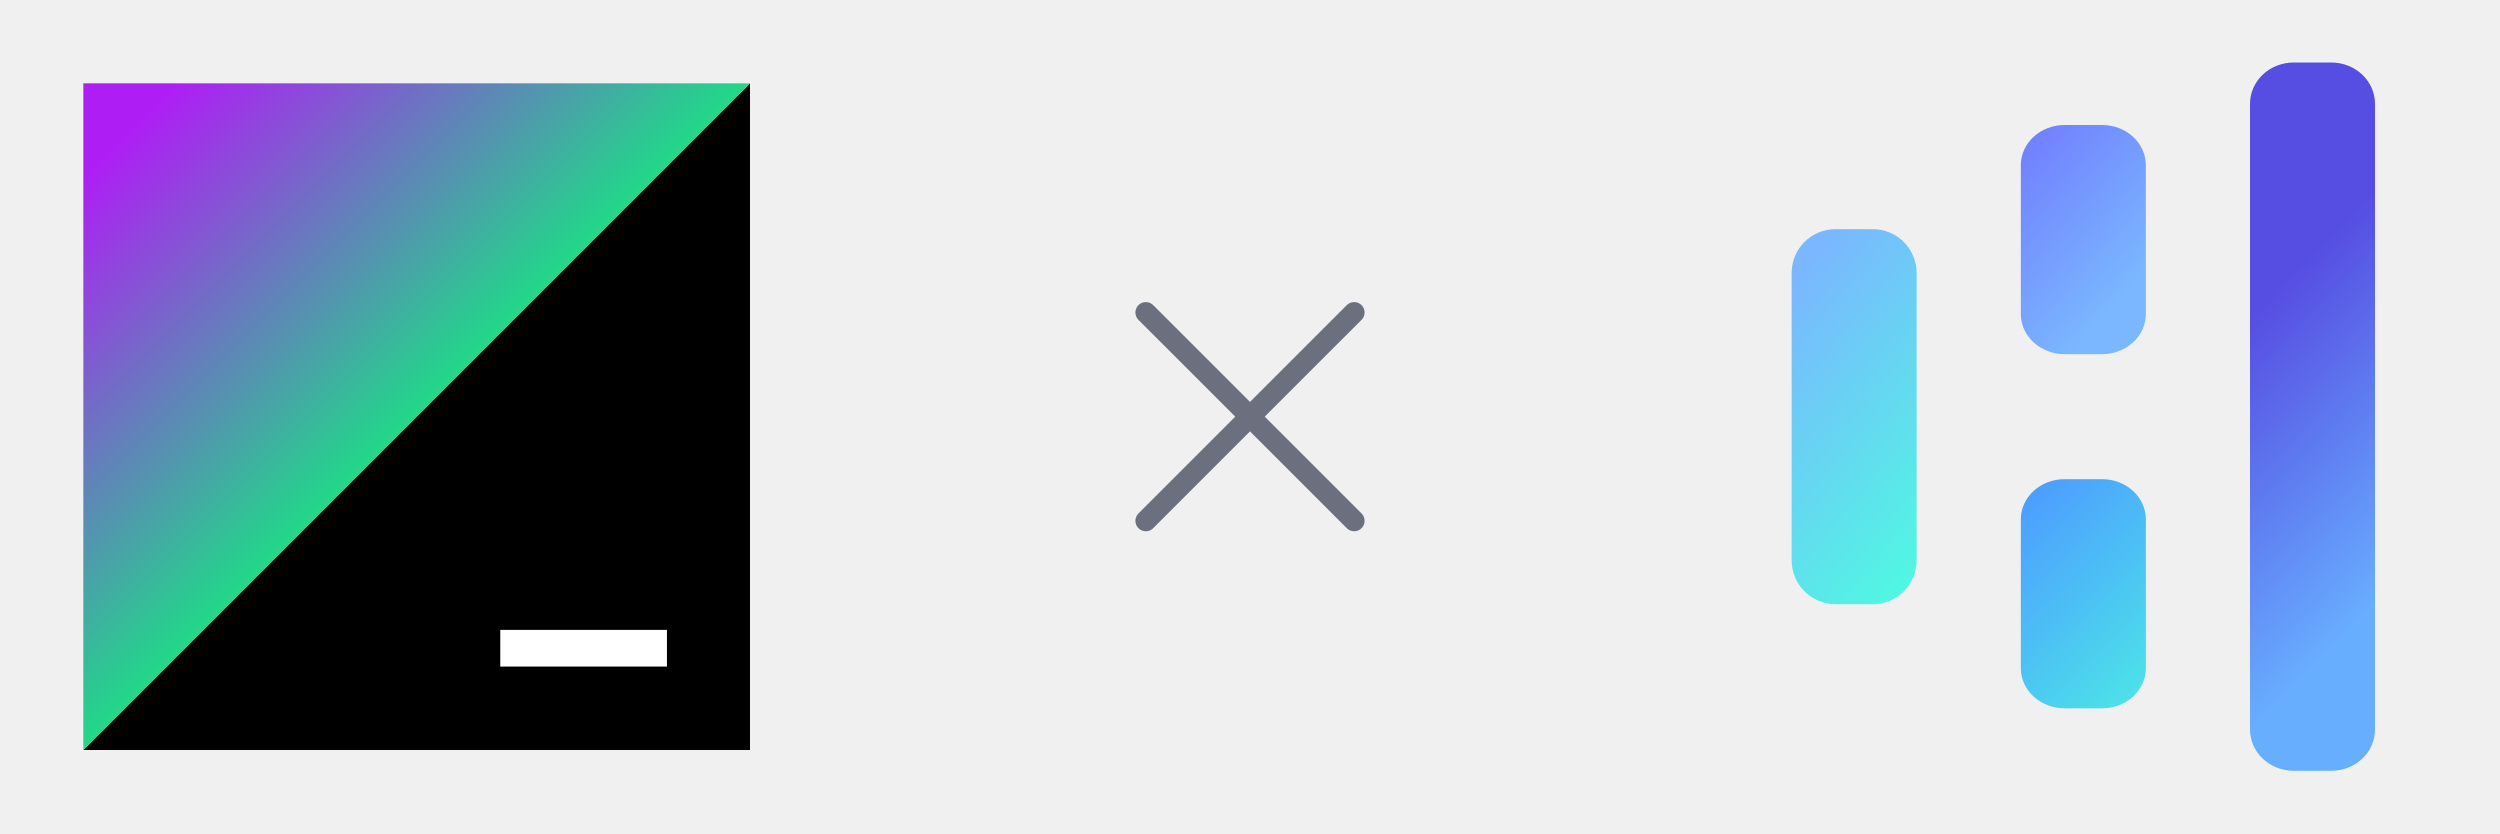
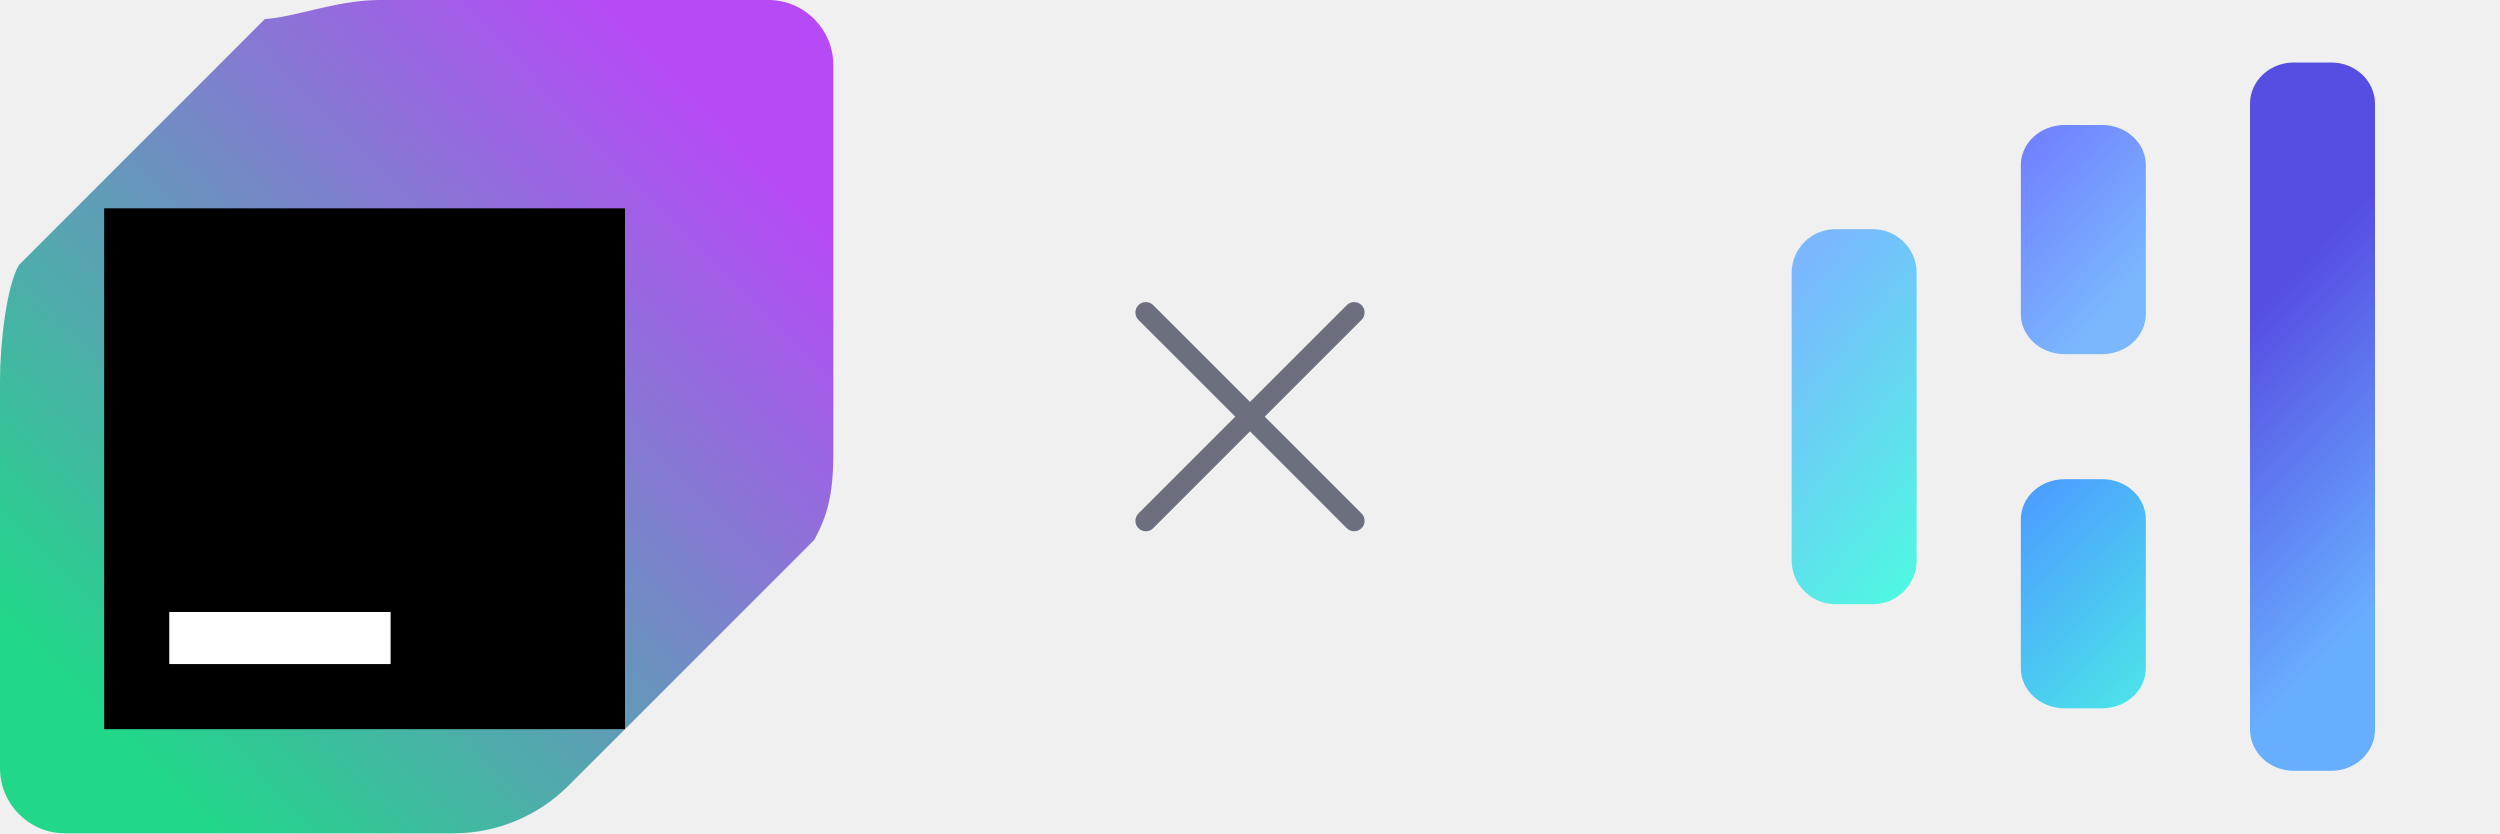
<svg xmlns="http://www.w3.org/2000/svg" width="120" height="40" viewBox="0 0 120 40" fill="none">
-   <path d="M36 4V36H4L36 4Z" fill="black" />
-   <path d="M24.013 31.995L32.013 31.995L32.013 30.235L24.013 30.235L24.013 31.995Z" fill="white" />
-   <path d="M4 36V4H36L4 36Z" fill="url(#paint0_linear_5144_417)" />
+   <g clip-path="url(#clip0)">
+     <path d="M12.713 0.915L0.915 12.713C0.33 13.67 0 16.465 0 18.238V36.875C0 38.6 1.4 40 3.125 40H21.762C23.837 40 25.819 39.175 27.288 37.712L39.085 25.915C39.67 24.83 40 23.837 40 21.762V3.125C40 1.4 38.6 0 36.875 0H18.238C16.163 0 14.181 0.825 12.713 0.915Z" fill="url(#paint0_linear)" />
+     <path d="M30 10H5V35H30V10Z" fill="black" />
+     <path d="M18.75 29.375H8.125V31.875H18.75V29.375Z" fill="white" />
+   </g>
  <path d="M55 25L65 15M65 25L55 15" stroke="#6C707E" stroke-linecap="round" />
-   <path d="M114 35.016C114 35.542 113.779 36.047 113.385 36.419C112.991 36.791 112.457 36.999 111.9 36.999H110.1C109.543 36.999 109.009 36.791 108.615 36.419C108.221 36.047 108 35.542 108 35.016V4.983C108 4.457 108.221 3.952 108.615 3.58C109.009 3.208 109.543 3 110.1 3H111.9C112.457 3 112.991 3.208 113.385 3.58C113.779 3.952 114 4.457 114 4.983V35.016Z" fill="url(#paint1_linear_5144_417)" />
-   <path d="M103 15.075C103 15.585 102.779 16.075 102.385 16.436C101.991 16.797 101.457 17 100.9 17H99.1C98.543 17 98.009 16.797 97.615 16.436C97.221 16.075 97 15.585 97 15.075V7.925C97 7.414 97.221 6.925 97.615 6.564C98.009 6.203 98.543 6 99.1 6H100.9C101.457 6 101.991 6.203 102.385 6.564C102.779 6.925 103 7.414 103 7.925V15.075Z" fill="url(#paint2_linear_5144_417)" />
-   <path d="M91.997 26.9C91.997 27.457 91.776 27.991 91.382 28.385C90.988 28.779 90.454 29 89.897 29H88.099C87.542 29 87.008 28.779 86.614 28.385C86.22 27.991 85.999 27.457 85.999 26.9V13.1C85.999 12.543 86.22 12.009 86.614 11.615C87.008 11.221 87.542 11 88.099 11H89.899C90.456 11 90.99 11.221 91.384 11.615C91.778 12.009 91.999 12.543 91.999 13.1L91.997 26.9Z" fill="url(#paint3_linear_5144_417)" />
-   <path d="M103 32.075C103 32.585 102.779 33.075 102.385 33.436C101.991 33.797 101.457 33.999 100.9 33.999H99.1C98.543 33.999 98.009 33.797 97.615 33.436C97.221 33.075 97 32.585 97 32.075V24.925C97 24.414 97.221 23.924 97.615 23.563C98.009 23.202 98.543 23 99.1 23H100.9C101.457 23 101.991 23.202 102.385 23.563C102.779 23.924 103 24.414 103 24.925V32.075Z" fill="url(#paint4_linear_5144_417)" />
+   <path d="M114 35.016C114 35.542 113.779 36.047 113.385 36.419C112.991 36.791 112.457 36.999 111.9 36.999H110.1C109.543 36.999 109.009 36.791 108.615 36.419C108.221 36.047 108 35.542 108 35.016V4.983C108 4.457 108.221 3.952 108.615 3.58C109.009 3.208 109.543 3 110.1 3H111.9C112.457 3 112.991 3.208 113.385 3.58C113.779 3.952 114 4.457 114 4.983V35.016Z" fill="url(#paint1_linear)" />
+   <path d="M103 15.075C103 15.585 102.779 16.075 102.385 16.436C101.991 16.797 101.457 17 100.9 17H99.1C98.543 17 98.009 16.797 97.615 16.436C97.221 16.075 97 15.585 97 15.075V7.925C97 7.414 97.221 6.925 97.615 6.564C98.009 6.203 98.543 6 99.1 6H100.9C101.457 6 101.991 6.203 102.385 6.564C102.779 6.925 103 7.414 103 7.925V15.075Z" fill="url(#paint2_linear)" />
+   <path d="M91.997 26.9C91.997 27.457 91.776 27.991 91.382 28.385C90.988 28.779 90.454 29 89.897 29H88.099C87.542 29 87.008 28.779 86.614 28.385C86.22 27.991 85.999 27.457 85.999 26.9V13.1C85.999 12.543 86.22 12.009 86.614 11.615C87.008 11.221 87.542 11 88.099 11H89.899C90.456 11 90.99 11.221 91.384 11.615C91.778 12.009 91.999 12.543 91.999 13.1L91.997 26.9Z" fill="url(#paint3_linear)" />
+   <path d="M103 32.075C103 32.585 102.779 33.075 102.385 33.436C101.991 33.797 101.457 33.999 100.9 33.999H99.1C98.543 33.999 98.009 33.797 97.615 33.436C97.221 33.075 97 32.585 97 32.075V24.925C97 24.414 97.221 23.924 97.615 23.563C98.009 23.202 98.543 23 99.1 23H100.9C101.457 23 101.991 23.202 102.385 23.563C102.779 23.924 103 24.414 103 24.925V32.075Z" fill="url(#paint4_linear)" />
  <defs>
-     <linearGradient id="paint0_linear_5144_417" x1="24.789" y1="24.789" x2="3.877" y2="3.877" gradientUnits="userSpaceOnUse">
-       <stop offset="0.233" stop-color="#21D789" />
-       <stop offset="0.89" stop-color="#AF1DF5" />
+     <linearGradient id="paint0_linear" x1="34.693" y1="5.625" x2="5.005" y2="34.693" gradientUnits="userSpaceOnUse">
+       <stop stop-color="#B74AF7" />
+       <stop offset="1" stop-color="#21D789" />
    </linearGradient>
-     <linearGradient id="paint1_linear_5144_417" x1="112.078" y1="10.883" x2="122.196" y2="20.715" gradientUnits="userSpaceOnUse">
+     <linearGradient id="paint1_linear" x1="112.078" y1="10.883" x2="122.196" y2="20.715" gradientUnits="userSpaceOnUse">
      <stop stop-color="#564DE2" />
      <stop offset="1" stop-color="#68AEFF" />
    </linearGradient>
-     <linearGradient id="paint2_linear_5144_417" x1="97" y1="0.416" x2="106.549" y2="8.952" gradientUnits="userSpaceOnUse">
+     <linearGradient id="paint2_linear" x1="97" y1="0.416" x2="106.549" y2="8.952" gradientUnits="userSpaceOnUse">
      <stop stop-color="#6C63FF" />
      <stop offset="1" stop-color="#7AB7FE" />
    </linearGradient>
-     <linearGradient id="paint3_linear_5144_417" x1="90.345" y1="32.271" x2="78.58" y2="22.595" gradientUnits="userSpaceOnUse">
+     <linearGradient id="paint3_linear" x1="90.345" y1="32.271" x2="78.58" y2="22.595" gradientUnits="userSpaceOnUse">
      <stop stop-color="#4BFFDF" />
      <stop offset="1" stop-color="#7AB7FE" />
    </linearGradient>
-     <linearGradient id="paint4_linear_5144_417" x1="101.959" y1="40.355" x2="91.588" y2="29.647" gradientUnits="userSpaceOnUse">
+     <linearGradient id="paint4_linear" x1="101.959" y1="40.355" x2="91.588" y2="29.647" gradientUnits="userSpaceOnUse">
      <stop stop-color="#4BFFDF" />
      <stop offset="1" stop-color="#4D9FFF" />
    </linearGradient>
+     <clipPath id="clip0">
+       <rect width="40" height="40" fill="white" />
+     </clipPath>
  </defs>
</svg>
